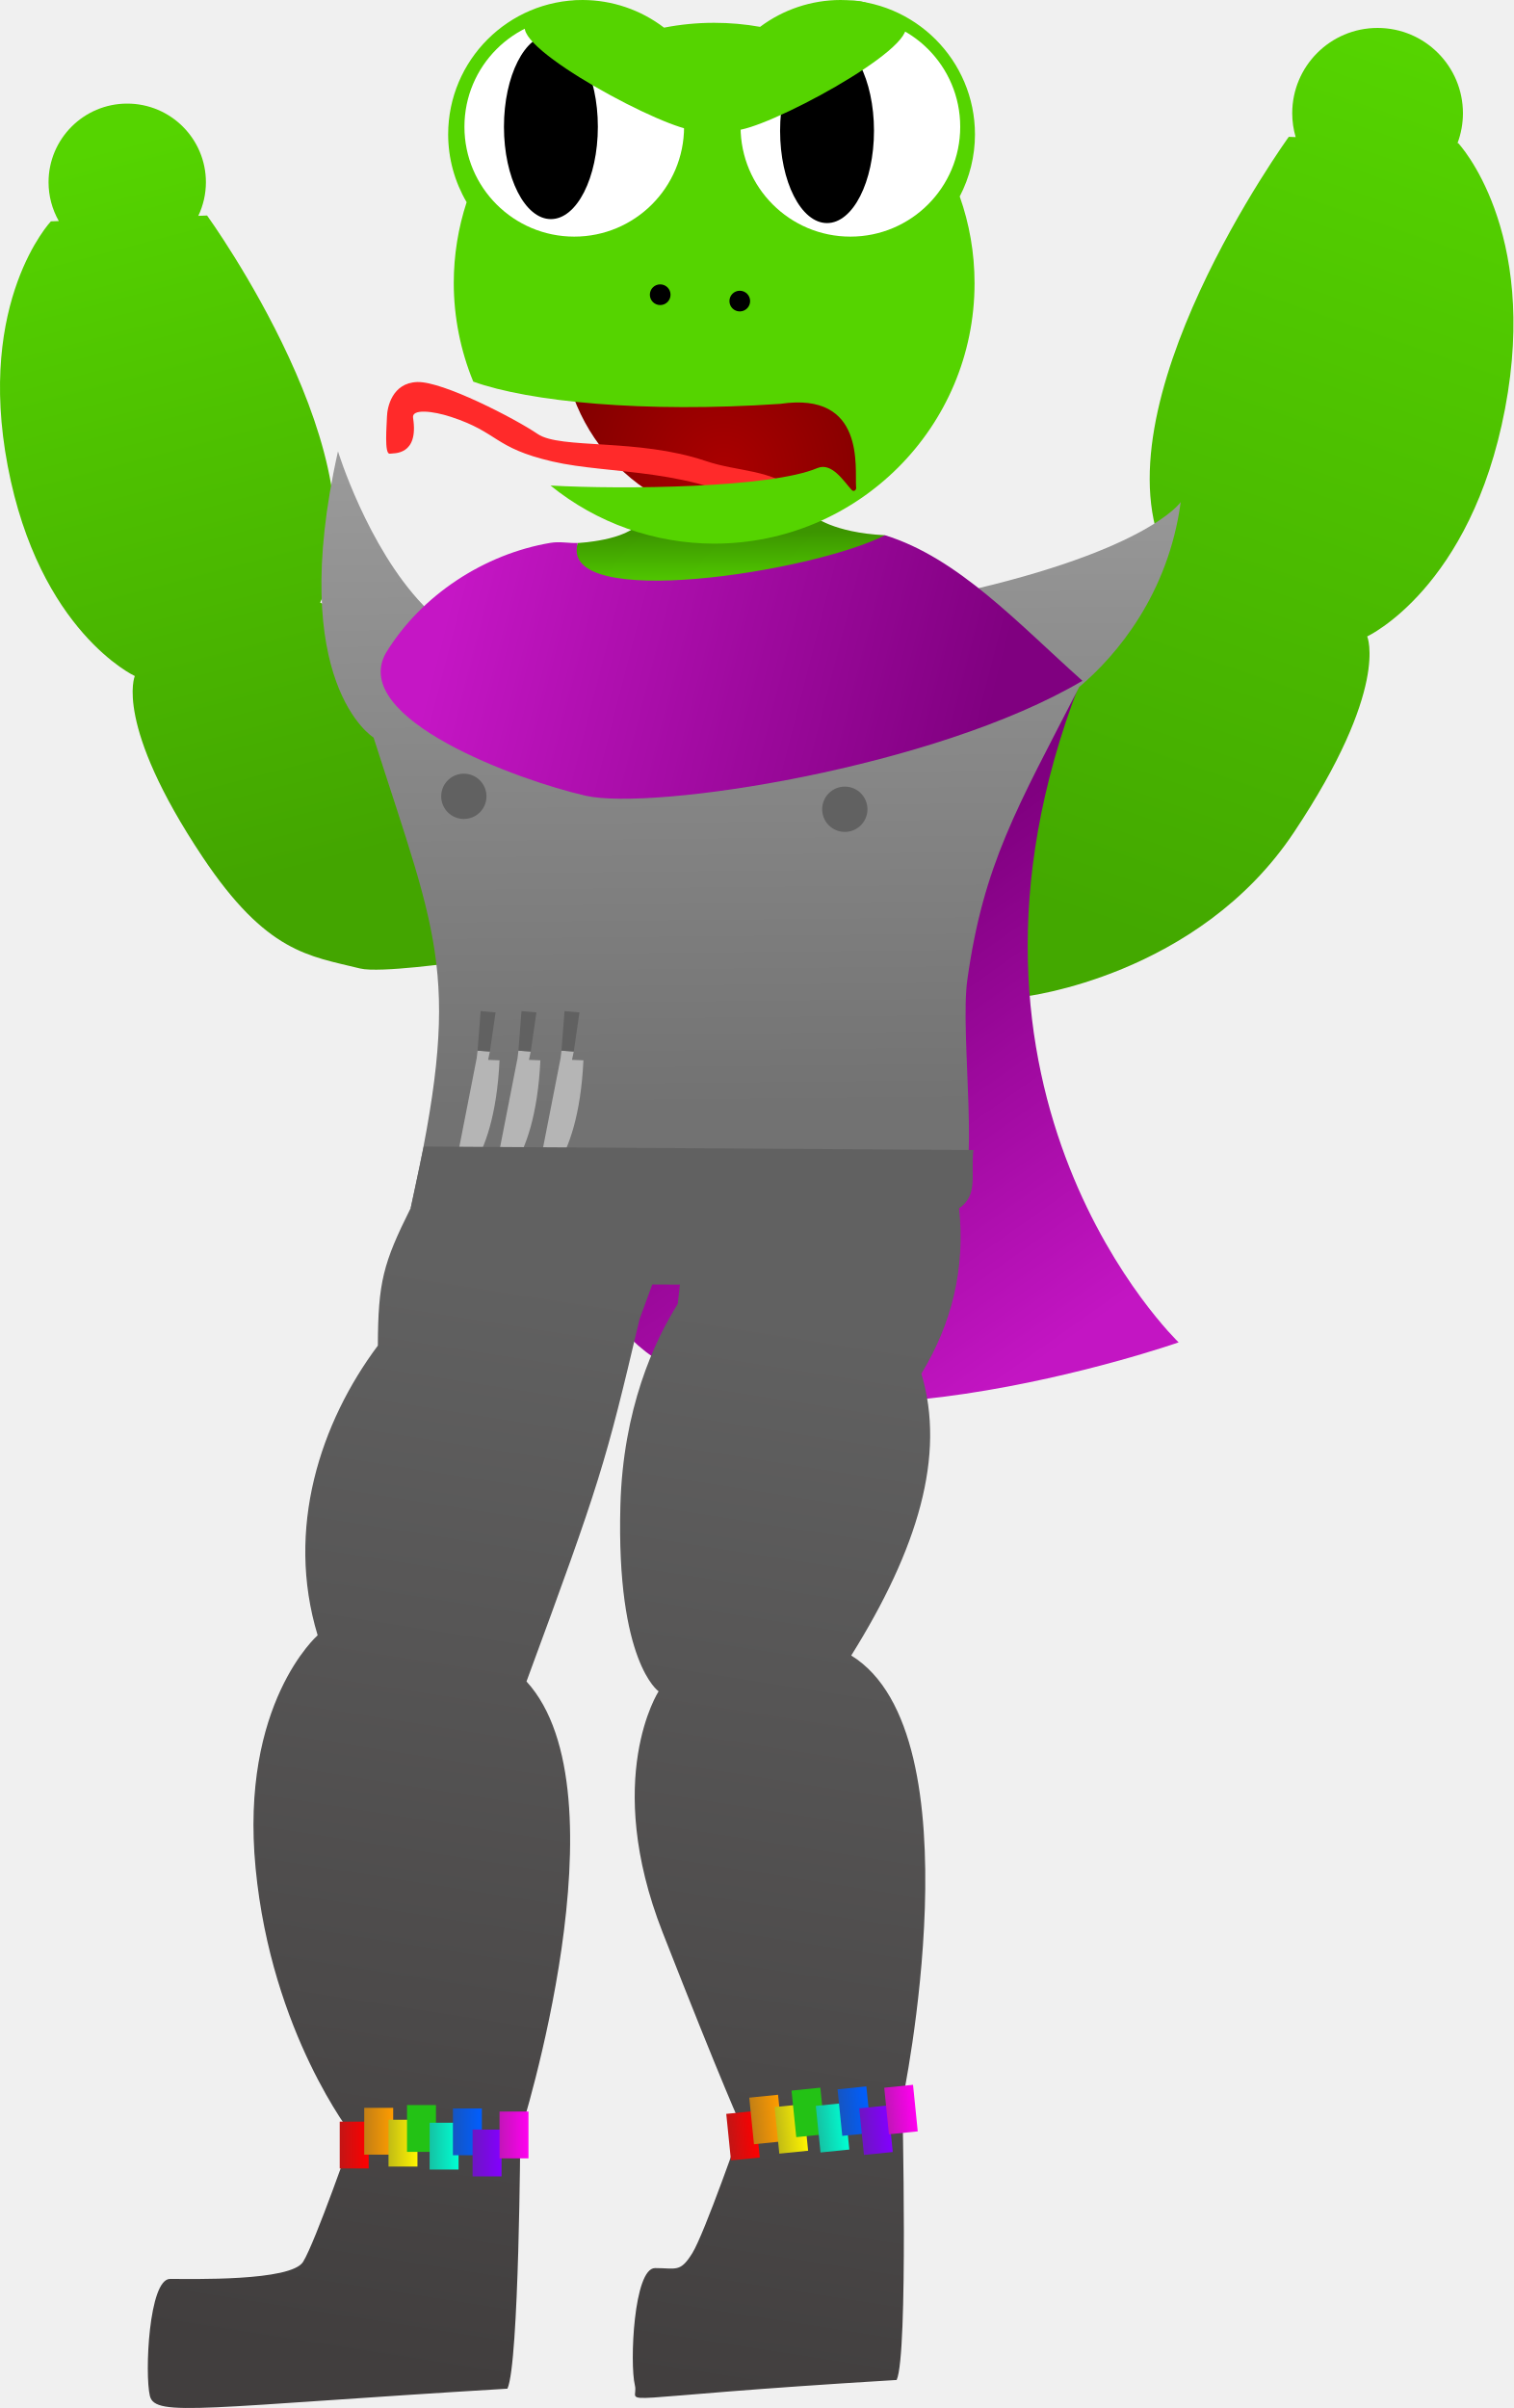
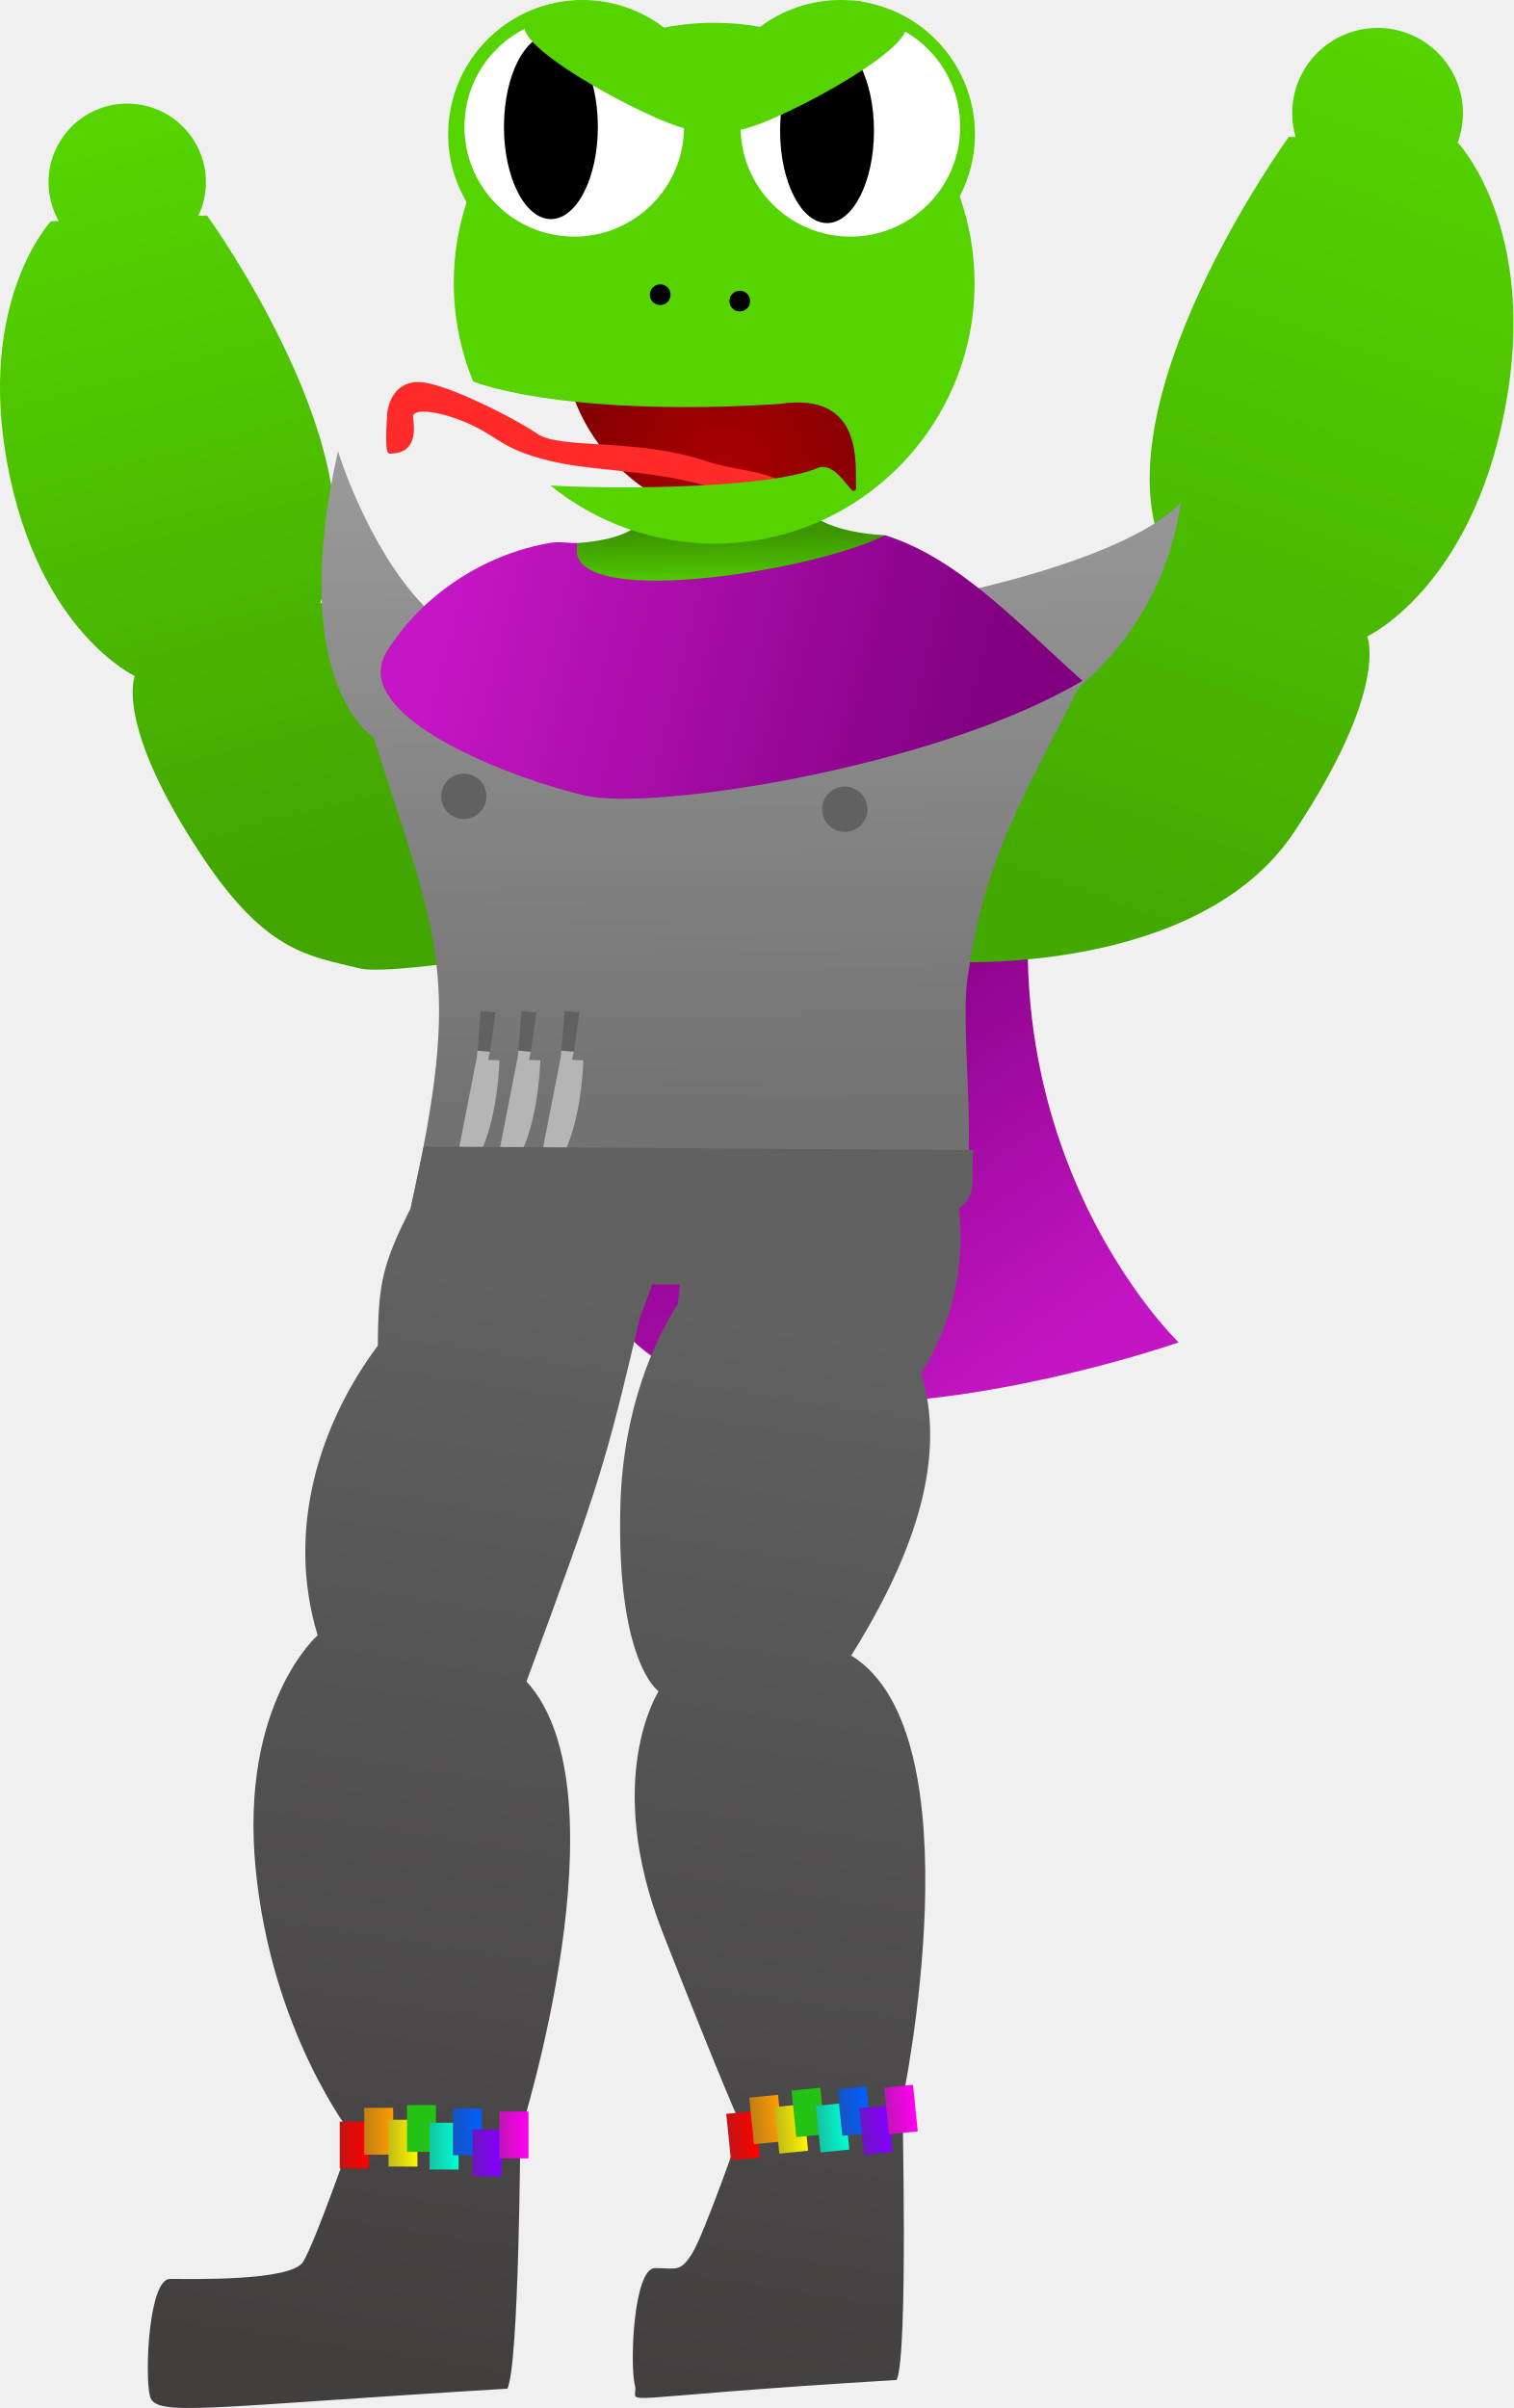
<svg xmlns="http://www.w3.org/2000/svg" xmlns:xlink="http://www.w3.org/1999/xlink" width="1363.665" height="2169.469" viewBox="0 0 360.803 574.005" version="1.1" id="svg8">
  <defs id="defs2">
    <linearGradient id="linearGradient4641">
      <stop style="stop-color:#aa0000;stop-opacity:1;" offset="0" id="stop4637" />
      <stop style="stop-color:#7b0000;stop-opacity:1" offset="1" id="stop4639" />
    </linearGradient>
    <linearGradient id="linearGradient4633">
      <stop style="stop-color:#727272;stop-opacity:1;" offset="0" id="stop4629" />
      <stop style="stop-color:#a4a4a4;stop-opacity:1" offset="1" id="stop4631" />
    </linearGradient>
    <linearGradient id="linearGradient4623">
      <stop style="stop-color:#616161;stop-opacity:1;" offset="0" id="stop4619" />
      <stop style="stop-color:#413e3e;stop-opacity:1" offset="1" id="stop4621" />
    </linearGradient>
    <linearGradient id="linearGradient4614">
      <stop style="stop-color:#800080;stop-opacity:1;" offset="0" id="stop4610" />
      <stop style="stop-color:#c315c3;stop-opacity:1" offset="1" id="stop4612" />
    </linearGradient>
    <linearGradient id="linearGradient4606">
      <stop style="stop-color:#55d400;stop-opacity:1;" offset="0" id="stop4602" />
      <stop style="stop-color:#43a800;stop-opacity:1" offset="1" id="stop4604" />
    </linearGradient>
    <linearGradient id="linearGradient4598">
      <stop style="stop-color:#55d400;stop-opacity:1;" offset="0" id="stop4594" />
      <stop style="stop-color:#43a500;stop-opacity:1" offset="1" id="stop4596" />
    </linearGradient>
    <linearGradient id="linearGradient4578">
      <stop style="stop-color:#800080;stop-opacity:1;" offset="0" id="stop4574" />
      <stop style="stop-color:#c516c5;stop-opacity:1" offset="1" id="stop4576" />
    </linearGradient>
    <linearGradient id="linearGradient4570">
      <stop style="stop-color:#3c9500;stop-opacity:1;" offset="0" id="stop4566" />
      <stop style="stop-color:#55d400;stop-opacity:1" offset="1" id="stop4568" />
    </linearGradient>
    <linearGradient id="linearGradient4377">
      <stop style="stop-color:#c215b8;stop-opacity:1;" offset="0" id="stop4373" />
      <stop style="stop-color:#ff00f0;stop-opacity:1" offset="1" id="stop4375" />
    </linearGradient>
    <linearGradient id="linearGradient4369">
      <stop style="stop-color:#6e15c2;stop-opacity:1;" offset="0" id="stop4365" />
      <stop style="stop-color:#8300ff;stop-opacity:1" offset="1" id="stop4367" />
    </linearGradient>
    <linearGradient id="linearGradient4361">
      <stop style="stop-color:#1555c2;stop-opacity:1;" offset="0" id="stop4357" />
      <stop style="stop-color:#005eff;stop-opacity:1" offset="1" id="stop4359" />
    </linearGradient>
    <linearGradient id="linearGradient4353">
      <stop style="stop-color:#15c2a4;stop-opacity:1;" offset="0" id="stop4349" />
      <stop style="stop-color:#00ffd3;stop-opacity:1" offset="1" id="stop4351" />
    </linearGradient>
    <linearGradient id="linearGradient4345">
      <stop style="stop-color:#23c215;stop-opacity:1;" offset="0" id="stop4341" />
      <stop style="stop-color:#23c215;stop-opacity:1" offset="1" id="stop4343" />
    </linearGradient>
    <linearGradient id="linearGradient4337">
      <stop style="stop-color:#c2bb15;stop-opacity:1;" offset="0" id="stop4333" />
      <stop style="stop-color:#fff500;stop-opacity:1" offset="1" id="stop4335" />
    </linearGradient>
    <linearGradient id="linearGradient4329">
      <stop style="stop-color:#c27f15;stop-opacity:1;" offset="0" id="stop4325" />
      <stop style="stop-color:#ff9c00;stop-opacity:1" offset="1" id="stop4327" />
    </linearGradient>
    <linearGradient id="linearGradient4321">
      <stop style="stop-color:#c21515;stop-opacity:1;" offset="0" id="stop4317" />
      <stop style="stop-color:#ff0000;stop-opacity:1" offset="1" id="stop4319" />
    </linearGradient>
    <linearGradient xlink:href="#linearGradient4321" id="linearGradient4323" x1="300.213" y1="520.477" x2="307.115" y2="520.477" gradientUnits="userSpaceOnUse" />
    <linearGradient xlink:href="#linearGradient4329" id="linearGradient4331" x1="306.055" y1="517.184" x2="312.957" y2="517.184" gradientUnits="userSpaceOnUse" />
    <linearGradient xlink:href="#linearGradient4337" id="linearGradient4339" x1="311.842" y1="520.024" x2="318.744" y2="520.024" gradientUnits="userSpaceOnUse" />
    <linearGradient xlink:href="#linearGradient4345" id="linearGradient4347" x1="316.255" y1="516.522" x2="323.157" y2="516.522" gradientUnits="userSpaceOnUse" />
    <linearGradient xlink:href="#linearGradient4353" id="linearGradient4355" x1="321.643" y1="520.735" x2="328.545" y2="520.735" gradientUnits="userSpaceOnUse" />
    <linearGradient xlink:href="#linearGradient4361" id="linearGradient4363" x1="327.199" y1="517.324" x2="334.101" y2="517.324" gradientUnits="userSpaceOnUse" />
    <linearGradient xlink:href="#linearGradient4369" id="linearGradient4371" x1="331.885" y1="522.364" x2="338.787" y2="522.364" gradientUnits="userSpaceOnUse" />
    <linearGradient xlink:href="#linearGradient4377" id="linearGradient4379" x1="338.308" y1="518.07" x2="345.21" y2="518.07" gradientUnits="userSpaceOnUse" />
    <linearGradient gradientTransform="translate(38.4053,35.10336)" xlink:href="#linearGradient4321" id="linearGradient4323-3" x1="300.213" y1="520.477" x2="307.115" y2="520.477" gradientUnits="userSpaceOnUse" />
    <linearGradient gradientTransform="translate(38.4053,35.10336)" xlink:href="#linearGradient4329" id="linearGradient4331-5" x1="306.055" y1="517.184" x2="312.957" y2="517.184" gradientUnits="userSpaceOnUse" />
    <linearGradient gradientTransform="translate(38.4053,35.10336)" xlink:href="#linearGradient4337" id="linearGradient4339-6" x1="311.842" y1="520.024" x2="318.744" y2="520.024" gradientUnits="userSpaceOnUse" />
    <linearGradient gradientTransform="translate(38.4053,35.10336)" xlink:href="#linearGradient4345" id="linearGradient4347-1" x1="316.255" y1="516.522" x2="323.157" y2="516.522" gradientUnits="userSpaceOnUse" />
    <linearGradient gradientTransform="translate(38.4053,35.10336)" xlink:href="#linearGradient4353" id="linearGradient4355-0" x1="321.643" y1="520.735" x2="328.545" y2="520.735" gradientUnits="userSpaceOnUse" />
    <linearGradient gradientTransform="translate(38.4053,35.10336)" xlink:href="#linearGradient4361" id="linearGradient4363-6" x1="327.199" y1="517.324" x2="334.101" y2="517.324" gradientUnits="userSpaceOnUse" />
    <linearGradient gradientTransform="translate(38.4053,35.10336)" xlink:href="#linearGradient4369" id="linearGradient4371-2" x1="331.885" y1="522.364" x2="338.787" y2="522.364" gradientUnits="userSpaceOnUse" />
    <linearGradient gradientTransform="translate(38.4053,35.10336)" xlink:href="#linearGradient4377" id="linearGradient4379-8" x1="338.308" y1="518.07" x2="345.21" y2="518.07" gradientUnits="userSpaceOnUse" />
    <linearGradient xlink:href="#linearGradient4570" id="linearGradient4572" x1="389.286" y1="147.41" x2="389.446" y2="161.728" gradientUnits="userSpaceOnUse" />
    <linearGradient xlink:href="#linearGradient4578" id="linearGradient4580" x1="454.565" y1="183.161" x2="326.747" y2="150.313" gradientUnits="userSpaceOnUse" />
    <linearGradient xlink:href="#linearGradient4598" id="linearGradient4600" x1="944.155" y1="1351.106" x2="1116.579" y2="694.894" gradientUnits="userSpaceOnUse" />
    <linearGradient xlink:href="#linearGradient4606" id="linearGradient4608" x1="2079.788" y1="1445.227" x2="1803.849" y2="647.943" gradientUnits="userSpaceOnUse" />
    <linearGradient xlink:href="#linearGradient4614" id="linearGradient4616" x1="407.296" y1="239.103" x2="471.869" y2="330.517" gradientUnits="userSpaceOnUse" />
    <linearGradient xlink:href="#linearGradient4623" id="linearGradient4625" x1="1439.215" y1="1209.397" x2="1285.772" y2="2186.641" gradientUnits="userSpaceOnUse" />
    <linearGradient xlink:href="#linearGradient4633" id="linearGradient4635" x1="1493.854" y1="1031.739" x2="1486.488" y2="298.703" gradientUnits="userSpaceOnUse" />
    <radialGradient xlink:href="#linearGradient4641" id="radialGradient4643" cx="391.772" cy="132.51" fx="391.772" fy="132.51" r="45.438" gradientUnits="userSpaceOnUse" gradientTransform="translate(9.867291e-5)" />
  </defs>
  <g id="layer1" transform="translate(-219.2241,-20.40099)" style="display:inline">
    <path style="display:inline;fill:url(#linearGradient4572);fill-opacity:1;stroke:none;stroke-width:0.382px;stroke-linecap:butt;stroke-linejoin:miter;stroke-opacity:1" d="m 356.962,149.837 c 0,0 11.889,-0.548 14.878,-5.08 9.16,2.796 41.363,-1.35 41.363,-1.35 0,0 4.509,3.958 17.006,4.582 -13.053,23.668 -64.925,19.233 -64.925,19.233 0,0 -12.979,-4.11 -8.321,-17.385 z" id="path4591" />
    <circle style="display:inline;fill:url(#radialGradient4643);fill-opacity:1;stroke:none;stroke-width:3.99;stroke-linecap:round;stroke-linejoin:round;stroke-miterlimit:4;stroke-dasharray:none;stroke-dashoffset:0;stroke-opacity:1;paint-order:stroke markers fill" id="path4535" cx="398.614" cy="99.404" r="45.438" />
  </g>
  <g id="layer3" style="display:inline" transform="translate(-219.2241,-9.151011)">
+     <path style="fill:url(#linearGradient4616);fill-opacity:1;stroke:none;stroke-width:0.382px;stroke-linecap:butt;stroke-linejoin:miter;stroke-opacity:1" d="m 316.629,158.672 c 0,0 18.512,139.611 54.765,171.236 36.253,31.625 128.813,-0.771 128.813,-0.771 0,0 -61.489,-58.904 -23.709,-156.737 3.782,-9.794 -55.259,7.079 -68.526,0.991 -40.732,-18.689 -91.342,-14.719 -91.342,-14.719 z" id="path4628" />
    <path style="fill:#ff2a2a;fill-opacity:1;stroke:none;stroke-width:0.585px;stroke-linecap:butt;stroke-linejoin:miter;stroke-opacity:1" d="m 402.546,131.463 c -18.058,-11.054 -37.649,-9.055 -51.648,-12.31 -13.999,-3.254 -12.7,-6.875 -24.143,-10.624 -4.383,-1.436 -9.399,-1.971 -9.059,0.2 1.427,9.124 -4.684,8.415 -5.534,8.567 -1.377,0.246 -0.733,-6.811 -0.682,-8.874 0.052,-2.063 1.172,-8.02 7.235,-8.206 6.063,-0.186 23.273,8.698 28.693,12.388 5.419,3.69 23.813,0.941 40.055,6.435 8.173,2.764 15.211,1.681 22.942,7.839 0.224,15.932 -2.749,3.973 -7.86,4.584 z" id="path4401" />
    <g id="g4512">
      <path id="circle4542" d="m 358.125,9.151 c -17.707,-2.2e-6 -32.062,14.355 -32.062,32.062 0.014,5.675 1.533,11.245 4.404,16.14 -1.988,6.079 -3.067,12.569 -3.068,19.311 0.014,8.046 1.594,16.013 4.649,23.457 13.308,4.777 40.665,7.516 73.2,5.297 20.428,-3.021 17.72,15.446 18.067,19.813 0.168,0.699 -0.53,1.266 -1.041,0.72 -1.827,-1.949 -4.711,-6.694 -8.197,-5.22 -11.196,4.734 -46.223,5.134 -63.614,4.157 11.036,8.946 24.807,13.837 39.014,13.855 34.285,-2.7e-4 62.078,-27.794 62.078,-62.078 -8e-5,-7.252 -1.248,-14.212 -3.534,-20.682 2.379,-4.56 3.625,-9.626 3.634,-14.77 0,-17.707 -14.355,-32.062 -32.062,-32.062 -6.911,0.012 -13.633,2.257 -19.165,6.4 -3.555,-0.633 -7.215,-0.964 -10.952,-0.964 -4.087,3.1e-5 -8.08,0.399 -11.947,1.153 -5.573,-4.26 -12.39,-6.575 -19.405,-6.589 z" style="display:inline;fill:#55d400;fill-opacity:1;stroke:none;stroke-width:5.452;stroke-linecap:round;stroke-linejoin:round;stroke-miterlimit:4;stroke-dasharray:none;stroke-dashoffset:0;stroke-opacity:1;paint-order:stroke markers fill" />
      <g id="g4584" transform="matrix(1,0,0,-1,0,399.7591)">
        <path style="fill:url(#linearGradient4600);fill-opacity:1;stroke:none;stroke-width:2.08px;stroke-linecap:butt;stroke-linejoin:miter;stroke-opacity:1" d="m 1241.314,609.484 c 0,0 -70.76,-10.049 -88.28,-5.721 -46.084,11.385 -84.247,13.935 -142.085,100.692 -79.825,119.738 -60.92,162.803 -60.92,162.803 0,0 -86.127,39.912 -114.486,189.059 -28.359,149.147 38.863,220.57 38.863,220.57 l 7.148,0.268 c -6.046,10.645 -9.233,22.675 -9.25,34.918 -6e-4,39.156 31.742,70.899 70.898,70.898 39.156,-5e-4 70.897,-31.743 70.896,-70.898 -0.026,-10.458 -2.365,-20.781 -6.85,-30.229 l 7.9,0.295 c 0,0 162.802,-224.772 101.883,-348.711 136.543,-66.171 210.065,-147.045 197.461,-261.531 -29.409,-34.661 -73.18,-62.412 -73.18,-62.412 z" transform="scale(0.2645833)" id="path4571" />
-         <path style="fill:url(#linearGradient4608);fill-opacity:1;stroke:none;stroke-width:2.256px;stroke-linecap:butt;stroke-linejoin:miter;stroke-opacity:1" d="m 1751.355,578.408 c 0,0 -54.39,74.989 -86.295,112.592 -13.674,124.202 66.088,211.94 214.219,283.727 -66.089,134.457 110.529,378.303 110.529,378.303 l 6.191,-0.231 a 76.914,76.914 0 0 0 -3.103,21.43 76.914,76.914 0 0 0 76.914,76.914 76.914,76.914 0 0 0 76.914,-76.914 76.914,76.914 0 0 0 -4.896,-26.871 l 0.668,-0.025 c 0,0 72.926,-77.483 42.16,-239.287 -30.765,-161.804 -124.201,-205.103 -124.201,-205.103 0,0 20.51,-46.718 -66.09,-176.617 C 1907.766,596.425 1751.355,578.408 1751.355,578.408 Z" transform="scale(0.2645833)" id="path4569" />
+         <path style="fill:url(#linearGradient4608);fill-opacity:1;stroke:none;stroke-width:2.256px;stroke-linecap:butt;stroke-linejoin:miter;stroke-opacity:1" d="m 1684.213,609.837 c 0,0 12.753,43.561 -19.152,81.163 -13.674,124.202 66.088,211.94 214.219,283.727 -66.089,134.457 110.529,378.303 110.529,378.303 l 6.191,-0.231 c -2.04,6.961 -3.085,14.176 -3.103,21.43 -10e-5,42.478 34.435,76.914 76.914,76.914 42.478,1e-4 76.914,-34.436 76.914,-76.914 -0.016,-9.177 -1.674,-18.278 -4.896,-26.871 l 0.668,-0.025 c 0,0 72.926,-77.483 42.16,-239.287 -30.765,-161.804 -124.201,-205.103 -124.201,-205.103 0,0 20.51,-46.718 -66.09,-176.617 -86.599,-129.9 -310.153,-116.488 -310.153,-116.488 z" transform="scale(0.2645833)" id="path4569" />
      </g>
    </g>
-     <path style="fill:url(#linearGradient4616);fill-opacity:1;stroke:none;stroke-width:0.382px;stroke-linecap:butt;stroke-linejoin:miter;stroke-opacity:1" d="m 316.629,158.672 c 0,0 18.512,139.611 54.765,171.236 36.253,31.625 128.813,-0.771 128.813,-0.771 0,0 -61.489,-58.904 -23.709,-156.737 3.782,-9.794 -55.259,7.079 -68.526,0.991 -40.732,-18.689 -91.342,-14.719 -91.342,-14.719 z" id="path4628" />
    <path style="fill:url(#linearGradient4635);fill-opacity:1;stroke:none;stroke-width:4.934px;stroke-linecap:butt;stroke-linejoin:miter;stroke-opacity:1" d="m 1892.418,486.913 c 0,0 -30.798,46.469 -218.834,85.825 -110.229,23.071 -75.937,60.162 -28.691,86.912 -96.626,15.503 -210.62,35.307 -264.25,26.266 -43.067,-7.261 -78.6,-26.611 -107.908,-44.518 20.58,-21.857 -7.689,-3.846 -63.107,-61.836 -50.142,-52.469 -76.532,-138.359 -76.532,-138.359 -47.008,209.419 32.073,257.887 32.073,257.887 59.573,185.941 79.958,214.957 33.445,423.865 l 491.953,1.631 c 22.495,-27.438 2.522,-157.158 9.639,-207.639 14.675,-104.096 44.519,-154.05 100.783,-263.449 33.568,-28.182 80.332,-83.684 91.429,-166.585 z" transform="scale(0.2645833)" id="path4530" />
    <path style="fill:url(#linearGradient4580);fill-opacity:1;stroke:none;stroke-width:1.305px;stroke-linecap:butt;stroke-linejoin:miter;stroke-opacity:1" d="m 311.163,164.898 c -8.549,15.616 31.604,30.274 47.652,33.928 16.049,3.654 83.355,-6.635 118.454,-27.391 -15.442,-13.791 -29.647,-29.303 -47.059,-34.696 -17.256,8.792 -78.019,18.267 -73.247,1.847 -2.235,0.076 -4.275,-0.409 -6.511,-0.033 -15.625,2.628 -30.81,12.366 -39.289,26.344 z" id="path4532" />
    <circle style="fill:#616161;fill-opacity:1;stroke:none;stroke-width:2.886;stroke-linecap:round;stroke-linejoin:round;stroke-miterlimit:4;stroke-dasharray:none;stroke-dashoffset:0;stroke-opacity:1;paint-order:stroke markers fill" id="path4547" cx="329.802" cy="198.974" r="5.399" />
    <circle r="5.399" cy="202.059" cx="420.627" id="circle4549" style="fill:#616161;fill-opacity:1;stroke:none;stroke-width:2.886;stroke-linecap:round;stroke-linejoin:round;stroke-miterlimit:4;stroke-dasharray:none;stroke-dashoffset:0;stroke-opacity:1;paint-order:stroke markers fill" />
    <path style="fill:#b5b5b5;fill-opacity:1;stroke:none;stroke-width:0.586px;stroke-linecap:butt;stroke-linejoin:miter;stroke-opacity:1" d="m 332.868,261.378 -6.073,30.995 c 0,0 10.262,-4.084 11.518,-30.471 -2.827,-0.105 -2.723,-0.105 -2.723,-0.105 l 0.419,-1.989 -2.932,-0.209 z" id="path4577" />
    <path id="path4581" d="m 342.606,261.378 -6.073,30.995 c 0,0 10.262,-4.084 11.518,-30.471 -2.827,-0.105 -2.723,-0.105 -2.723,-0.105 l 0.419,-1.989 -2.932,-0.209 z" style="fill:#b5b5b5;fill-opacity:1;stroke:none;stroke-width:0.586px;stroke-linecap:butt;stroke-linejoin:miter;stroke-opacity:1" />
    <path style="fill:#b5b5b5;fill-opacity:1;stroke:none;stroke-width:0.586px;stroke-linecap:butt;stroke-linejoin:miter;stroke-opacity:1" d="m 352.868,261.378 -6.073,30.995 c 0,0 10.262,-4.084 11.518,-30.471 -2.827,-0.105 -2.723,-0.105 -2.723,-0.105 l 0.419,-1.989 -2.932,-0.209 z" id="path4585" />
    <path style="fill:url(#linearGradient4625);fill-opacity:1;stroke:none;stroke-width:1.443px;stroke-linecap:butt;stroke-linejoin:miter;stroke-opacity:1" d="m 1210.393,1067.516 -11.779,55.44 c -24.861,49.907 -29.334,66.509 -29.598,123.943 -51.625,69.112 -83.461,164.77 -54.232,260.983 0,0 -70.253,61.379 -55.918,209.893 14.335,148.514 87.201,240.707 87.201,240.707 0,0 -33.411,96.203 -44.402,113.889 -10.992,17.685 -100.602,15.379 -119.852,15.379 -19.249,0 -22.952,85.998 -18.186,105.473 4.766,19.476 48.651,9.863 322.145,-6.58 10.548,-22.814 11.6,-230.641 11.6,-230.641 0,0 97.196,-306.372 5.582,-406.51 66.584,-180.566 71.023,-195.566 101.834,-326.314 l 11.49,-31.348 24.934,0.109 -1.996,17.459 c -21.192,33.703 -49.314,94.388 -51.664,181.648 -3.807,141.377 34.443,167.324 34.443,167.324 0,0 -50.793,78.249 3.604,217.184 54.397,138.935 71.17,175.09 71.17,175.09 0,0 -33.411,96.204 -44.402,113.889 -10.992,17.685 -14.331,13.469 -33.58,13.469 -19.25,0 -22.952,85.997 -18.186,105.473 4.766,19.475 -37.62,11.775 235.873,-4.668 10.548,-22.814 5.094,-251.047 5.094,-251.047 0,0 69.495,-330.388 -46.008,-401.66 60.016,-96.058 85.327,-180.16 63.203,-253.908 27.488,-45.385 39.635,-94.396 33.963,-148.975 17.666,-12.01 10.259,-30.61 12.922,-52.478 z" transform="scale(0.2645833)" id="path4575" />
    <path style="fill:#616161;fill-opacity:1;stroke:none;stroke-width:0.586px;stroke-linecap:butt;stroke-linejoin:miter;stroke-opacity:1" d="m 353.077,259.598 2.932,0.209 1.361,-9.319 -3.56,-0.314 z" id="path4587" />
    <path id="path4583" d="m 342.815,259.598 2.932,0.209 1.361,-9.319 -3.56,-0.314 z" style="fill:#616161;fill-opacity:1;stroke:none;stroke-width:0.586px;stroke-linecap:butt;stroke-linejoin:miter;stroke-opacity:1" />
    <path style="fill:#616161;fill-opacity:1;stroke:none;stroke-width:0.586px;stroke-linecap:butt;stroke-linejoin:miter;stroke-opacity:1" d="m 333.077,259.598 2.932,0.209 1.361,-9.319 -3.56,-0.314 z" id="path4579" />
    <rect style="fill:url(#linearGradient4323);fill-opacity:1;stroke:none;stroke-width:3.643;stroke-linecap:square;stroke-linejoin:bevel;paint-order:stroke fill markers" id="rect4310" width="6.902" height="11.157" x="300.213" y="514.898" />
    <rect y="511.606" x="306.055" height="11.157" width="6.902" id="rect4312" style="fill:url(#linearGradient4331);fill-opacity:1;stroke:none;stroke-width:3.643;stroke-linecap:square;stroke-linejoin:bevel;paint-order:stroke fill markers" />
    <rect style="fill:url(#linearGradient4339);fill-opacity:1;stroke:none;stroke-width:3.643;stroke-linecap:square;stroke-linejoin:bevel;paint-order:stroke fill markers" id="rect4314" width="6.902" height="11.157" x="311.842" y="514.446" />
    <rect y="510.944" x="316.255" height="11.157" width="6.902" id="rect4316" style="fill:url(#linearGradient4347);fill-opacity:1;stroke:none;stroke-width:3.643;stroke-linecap:square;stroke-linejoin:bevel;paint-order:stroke fill markers" />
    <rect style="fill:url(#linearGradient4355);fill-opacity:1;stroke:none;stroke-width:3.643;stroke-linecap:square;stroke-linejoin:bevel;paint-order:stroke fill markers" id="rect4318" width="6.902" height="11.157" x="321.643" y="515.157" />
    <rect y="511.746" x="327.199" height="11.157" width="6.902" id="rect4320" style="fill:url(#linearGradient4363);fill-opacity:1;stroke:none;stroke-width:3.643;stroke-linecap:square;stroke-linejoin:bevel;paint-order:stroke fill markers" />
    <rect style="fill:url(#linearGradient4371);fill-opacity:1;stroke:none;stroke-width:3.643;stroke-linecap:square;stroke-linejoin:bevel;paint-order:stroke fill markers" id="rect4322" width="6.902" height="11.157" x="331.885" y="516.786" />
    <rect y="512.491" x="338.308" height="11.157" width="6.902" id="rect4324" style="fill:url(#linearGradient4379);fill-opacity:1;stroke:none;stroke-width:3.643;stroke-linecap:square;stroke-linejoin:bevel;paint-order:stroke fill markers" />
    <rect style="display:inline;fill:url(#linearGradient4323-3);fill-opacity:1;stroke:none;stroke-width:3.643;stroke-linecap:square;stroke-linejoin:bevel;paint-order:stroke fill markers" id="rect4310-2" width="6.902" height="11.157" x="338.618" y="550.002" transform="rotate(-5.78847)" />
    <rect y="546.709" x="344.46" height="11.157" width="6.902" id="rect4312-0" style="display:inline;fill:url(#linearGradient4331-5);fill-opacity:1;stroke:none;stroke-width:3.643;stroke-linecap:square;stroke-linejoin:bevel;paint-order:stroke fill markers" transform="rotate(-5.78847)" />
    <rect style="display:inline;fill:url(#linearGradient4339-6);fill-opacity:1;stroke:none;stroke-width:3.643;stroke-linecap:square;stroke-linejoin:bevel;paint-order:stroke fill markers" id="rect4314-2" width="6.902" height="11.157" x="350.247" y="549.549" transform="rotate(-5.78847)" />
    <rect y="546.047" x="354.66" height="11.157" width="6.902" id="rect4316-3" style="display:inline;fill:url(#linearGradient4347-1);fill-opacity:1;stroke:none;stroke-width:3.643;stroke-linecap:square;stroke-linejoin:bevel;paint-order:stroke fill markers" transform="rotate(-5.78847)" />
    <rect style="display:inline;fill:url(#linearGradient4355-0);fill-opacity:1;stroke:none;stroke-width:3.643;stroke-linecap:square;stroke-linejoin:bevel;paint-order:stroke fill markers" id="rect4318-7" width="6.902" height="11.157" x="360.048" y="550.26" transform="rotate(-5.78847)" />
    <rect y="546.849" x="365.604" height="11.157" width="6.902" id="rect4320-5" style="display:inline;fill:url(#linearGradient4363-6);fill-opacity:1;stroke:none;stroke-width:3.643;stroke-linecap:square;stroke-linejoin:bevel;paint-order:stroke fill markers" transform="rotate(-5.78847)" />
    <rect style="display:inline;fill:url(#linearGradient4371-2);fill-opacity:1;stroke:none;stroke-width:3.643;stroke-linecap:square;stroke-linejoin:bevel;paint-order:stroke fill markers" id="rect4322-9" width="6.902" height="11.157" x="370.29" y="551.889" transform="rotate(-5.78847)" />
    <rect y="547.595" x="376.713" height="11.157" width="6.902" id="rect4324-2" style="display:inline;fill:url(#linearGradient4379-8);fill-opacity:1;stroke:none;stroke-width:3.643;stroke-linecap:square;stroke-linejoin:bevel;paint-order:stroke fill markers" transform="rotate(-5.78847)" />
    <circle style="display:inline;fill:#ffffff;fill-opacity:1;stroke:none;stroke-width:4.015;stroke-linecap:round;stroke-linejoin:round;stroke-miterlimit:4;stroke-dasharray:none;stroke-dashoffset:0;stroke-opacity:1;paint-order:stroke markers fill" id="path4612" cx="356.125" cy="39.373" r="26.181" />
    <circle r="26.181" cy="39.373" cx="421.957" id="circle4614" style="display:inline;fill:#ffffff;fill-opacity:1;stroke:none;stroke-width:4.015;stroke-linecap:round;stroke-linejoin:round;stroke-miterlimit:4;stroke-dasharray:none;stroke-dashoffset:0;stroke-opacity:1;paint-order:stroke markers fill" />
    <ellipse style="display:inline;fill:#000000;fill-opacity:1;stroke:none;stroke-width:7.076;stroke-linecap:round;stroke-linejoin:round;stroke-miterlimit:4;stroke-dasharray:none;stroke-dashoffset:0;stroke-opacity:1;paint-order:stroke markers fill" id="path4616" cx="350.558" cy="39.373" rx="11.193" ry="22.007" />
    <ellipse ry="22.007" rx="11.193" cy="40.321" cx="416.389" id="ellipse4620" style="display:inline;fill:#000000;fill-opacity:1;stroke:none;stroke-width:7.076;stroke-linecap:round;stroke-linejoin:round;stroke-miterlimit:4;stroke-dasharray:none;stroke-dashoffset:0;stroke-opacity:1;paint-order:stroke markers fill" />
    <circle style="display:inline;fill:#000000;fill-opacity:1;stroke:none;stroke-width:4.015;stroke-linecap:round;stroke-linejoin:round;stroke-miterlimit:4;stroke-dasharray:none;stroke-dashoffset:0;stroke-opacity:1;paint-order:stroke markers fill" id="path4624" cx="376.614" cy="79.403" r="2.466" />
    <circle r="2.466" cy="80.921" cx="395.586" id="circle4626" style="display:inline;fill:#000000;fill-opacity:1;stroke:none;stroke-width:4.015;stroke-linecap:round;stroke-linejoin:round;stroke-miterlimit:4;stroke-dasharray:none;stroke-dashoffset:0;stroke-opacity:1;paint-order:stroke markers fill" />
    <path transform="matrix(0.9994287,-0.03379826,0.4489443,0.8935598,0,0)" style="display:inline;fill:#55d400;fill-opacity:1;stroke:none;stroke-width:1.187;stroke-linecap:round;paint-order:stroke fill markers" d="m 361.761,36.778 c 0,6.513 4.037,21.816 -2.7,21.816 -6.737,-10e-7 -33.502,-23.177 -27.519,-29.27 0,0 8.667,-5.122 13.383,-5.721 7.063,-0.897 16.836,6.662 16.836,13.175" id="path4381" />
    <path id="path4399" d="m 401.446,20.636 c -2.924,5.819 -13.829,19.358 -7.095,19.585 6.733,0.228 43.888,-19.578 40.644,-25.225 0,0 -6.363,-4.87 -10.807,-5.564 -6.656,-1.04 -19.818,5.384 -22.742,11.204" style="display:inline;fill:#55d400;fill-opacity:1;stroke:none;stroke-width:1.131;stroke-linecap:round;paint-order:stroke fill markers" />
  </g>
</svg>
